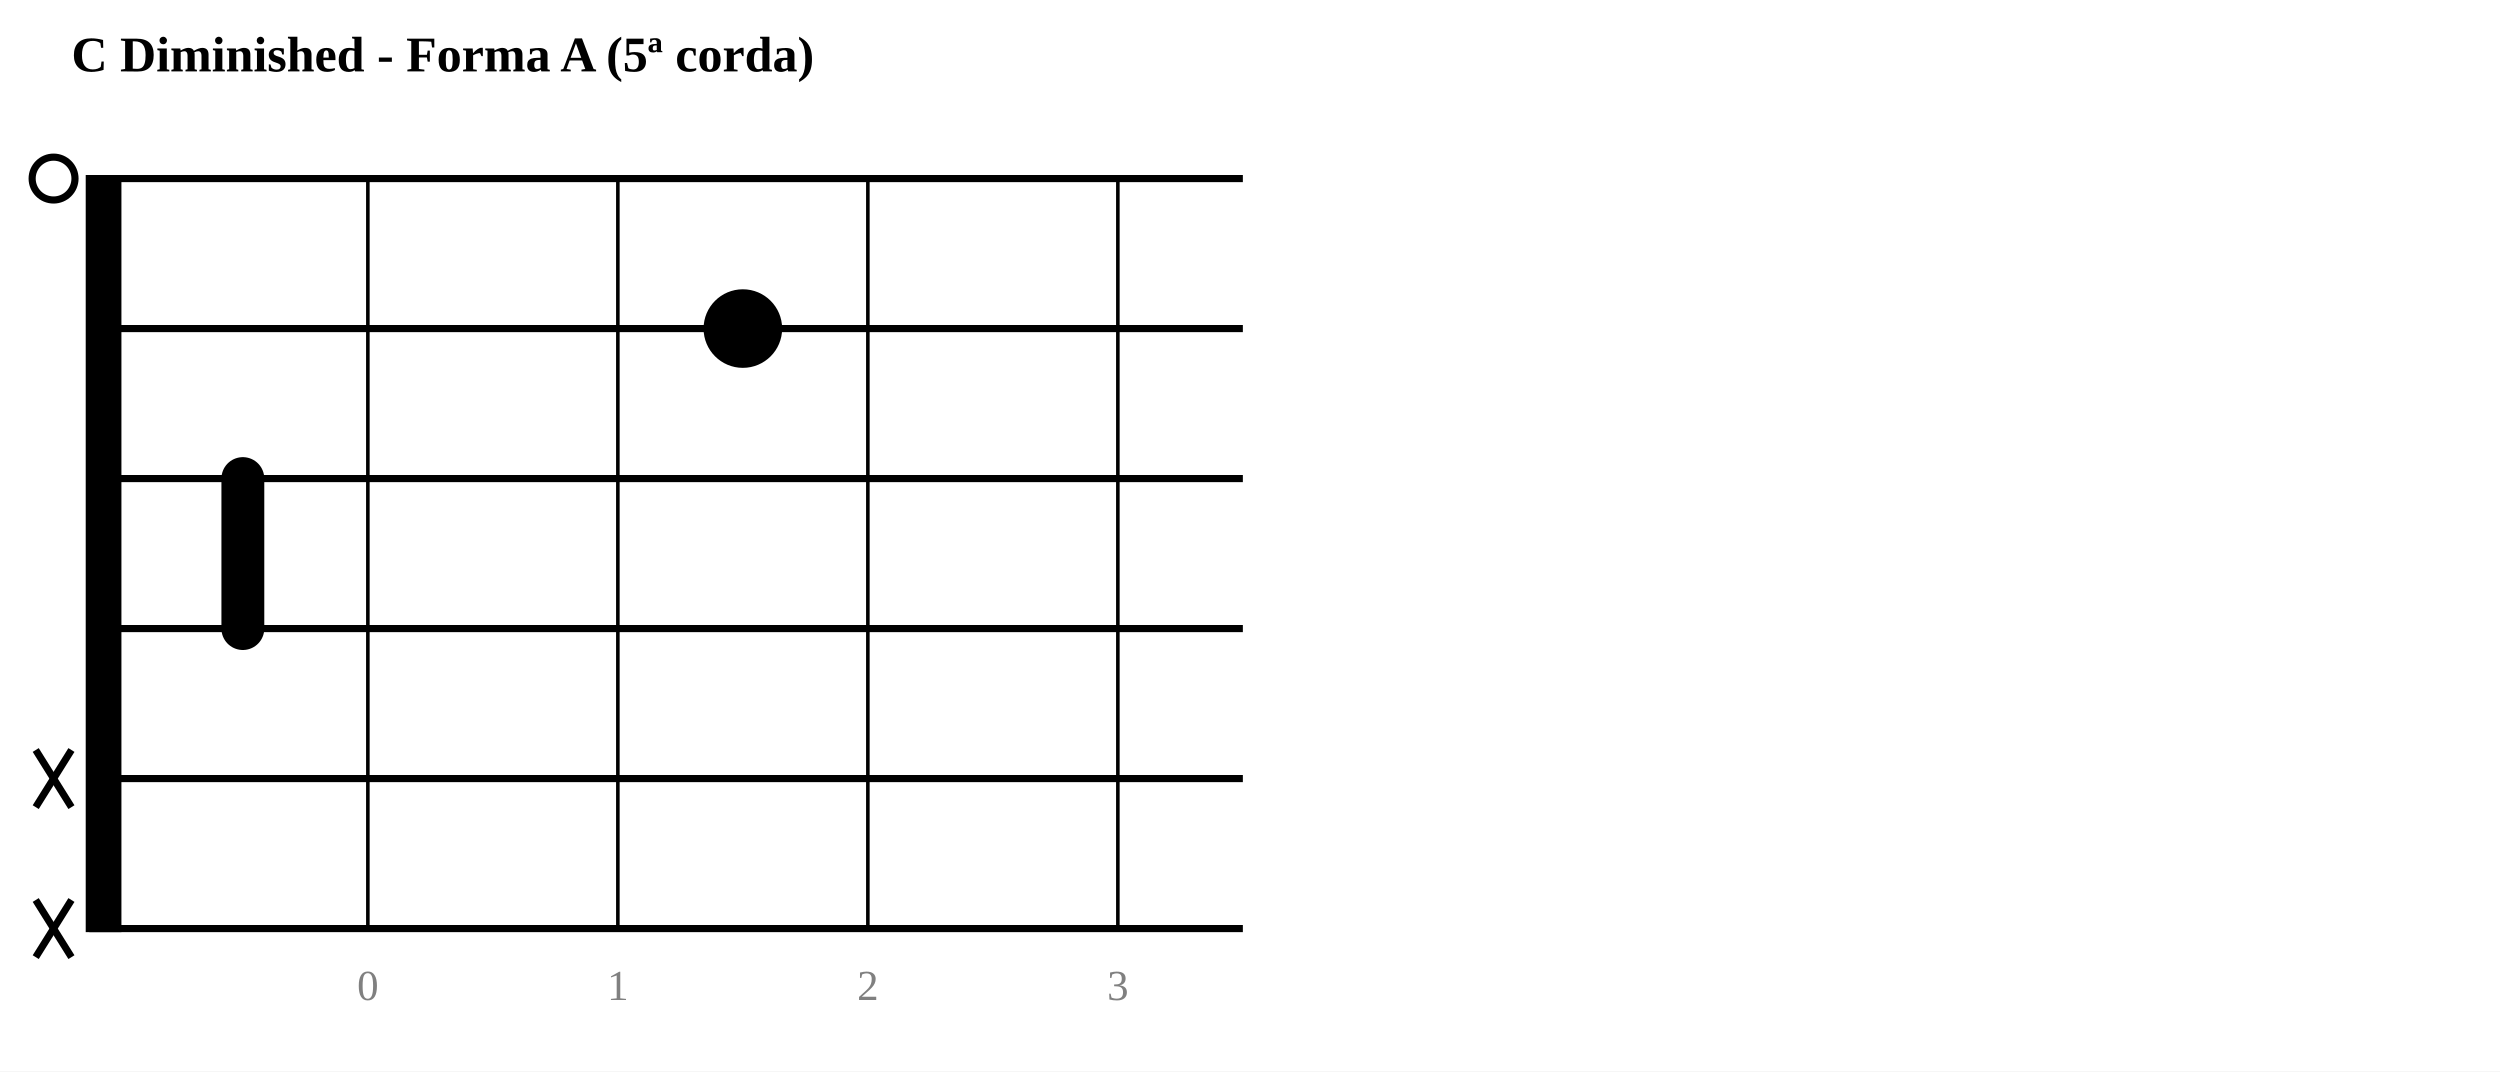
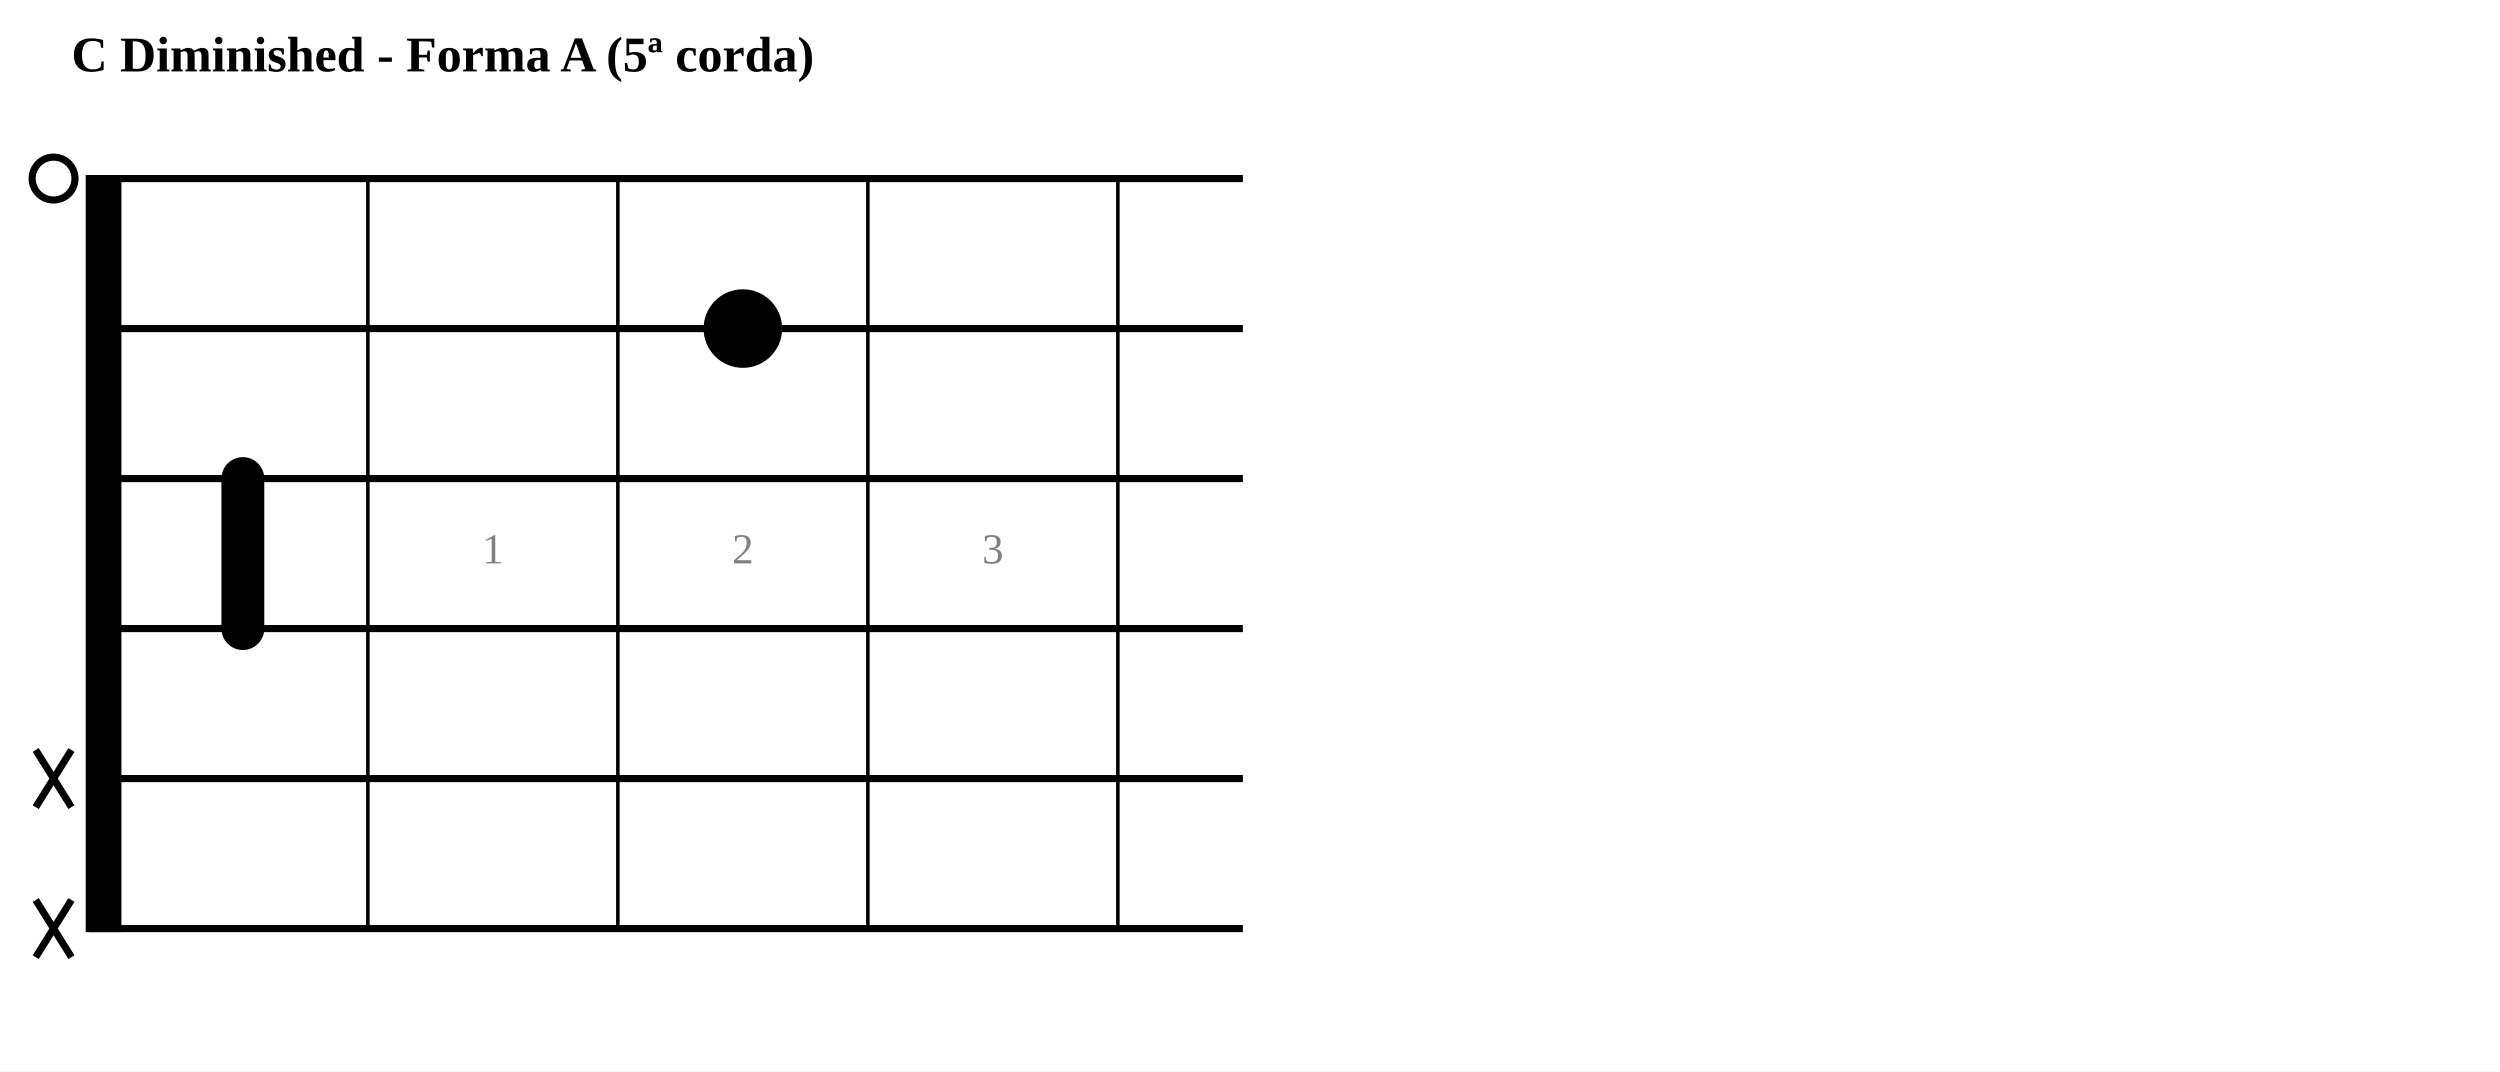
<svg xmlns="http://www.w3.org/2000/svg" width="700" height="300">
  <rect width="700" height="300" fill="white" />
  <text x="20" y="20" text-anchor="start" font-size="14" font-weight="bold">C Diminished - Forma A (5ª corda)</text>
  <rect x="25" y="50" width="8" height="210.0" fill="black" stroke="black" stroke-width="2" />
  <line x1="25" y1="50.0" x2="348.0" y2="50.0" stroke="black" stroke-width="2" />
  <line x1="25" y1="92.0" x2="348.0" y2="92.0" stroke="black" stroke-width="2" />
  <line x1="25" y1="134.0" x2="348.0" y2="134.0" stroke="black" stroke-width="2" />
  <line x1="25" y1="176.0" x2="348.0" y2="176.0" stroke="black" stroke-width="2" />
  <line x1="25" y1="218.0" x2="348.0" y2="218.0" stroke="black" stroke-width="2" />
  <line x1="25" y1="260.0" x2="348.0" y2="260.0" stroke="black" stroke-width="2" />
  <line x1="103" y1="50" x2="103" y2="260.0" stroke="black" stroke-width="1" />
-   <text x="103" y="280.0" text-anchor="middle" font-size="12" fill="gray">0</text>
  <line x1="173" y1="50" x2="173" y2="260.0" stroke="black" stroke-width="1" />
-   <text x="173" y="280.0" text-anchor="middle" font-size="12" fill="gray">1</text>
  <line x1="243" y1="50" x2="243" y2="260.0" stroke="black" stroke-width="1" />
-   <text x="243" y="280.0" text-anchor="middle" font-size="12" fill="gray">2</text>
  <line x1="313" y1="50" x2="313" y2="260.0" stroke="black" stroke-width="1" />
-   <text x="313" y="280.0" text-anchor="middle" font-size="12" fill="gray">3</text>
+   <text x="68.0" y="155.0" text-anchor="middle" font-size="12" fill="gray" dominant-baseline="middle">0</text>
+   <text x="138.0" y="155.0" text-anchor="middle" font-size="12" fill="gray" dominant-baseline="middle">1</text>
+   <text x="208.0" y="155.0" text-anchor="middle" font-size="12" fill="gray" dominant-baseline="middle">2</text>
+   <text x="278.0" y="155.0" text-anchor="middle" font-size="12" fill="gray" dominant-baseline="middle">3</text>
  <line x1="68.0" y1="134.0" x2="68.0" y2="176.0" stroke="black" stroke-width="12" stroke-linecap="round" />
  <circle cx="15" cy="50.0" r="6" fill="none" stroke="black" stroke-width="2" />
  <circle cx="208.0" cy="92.0" r="10" fill="black" stroke="black" stroke-width="2" />
  <line x1="10" y1="210.0" x2="20" y2="226.0" stroke="black" stroke-width="2" />
  <line x1="20" y1="210.0" x2="10" y2="226.0" stroke="black" stroke-width="2" />
  <line x1="10" y1="252.0" x2="20" y2="268.0" stroke="black" stroke-width="2" />
  <line x1="20" y1="252.0" x2="10" y2="268.0" stroke="black" stroke-width="2" />
</svg>
